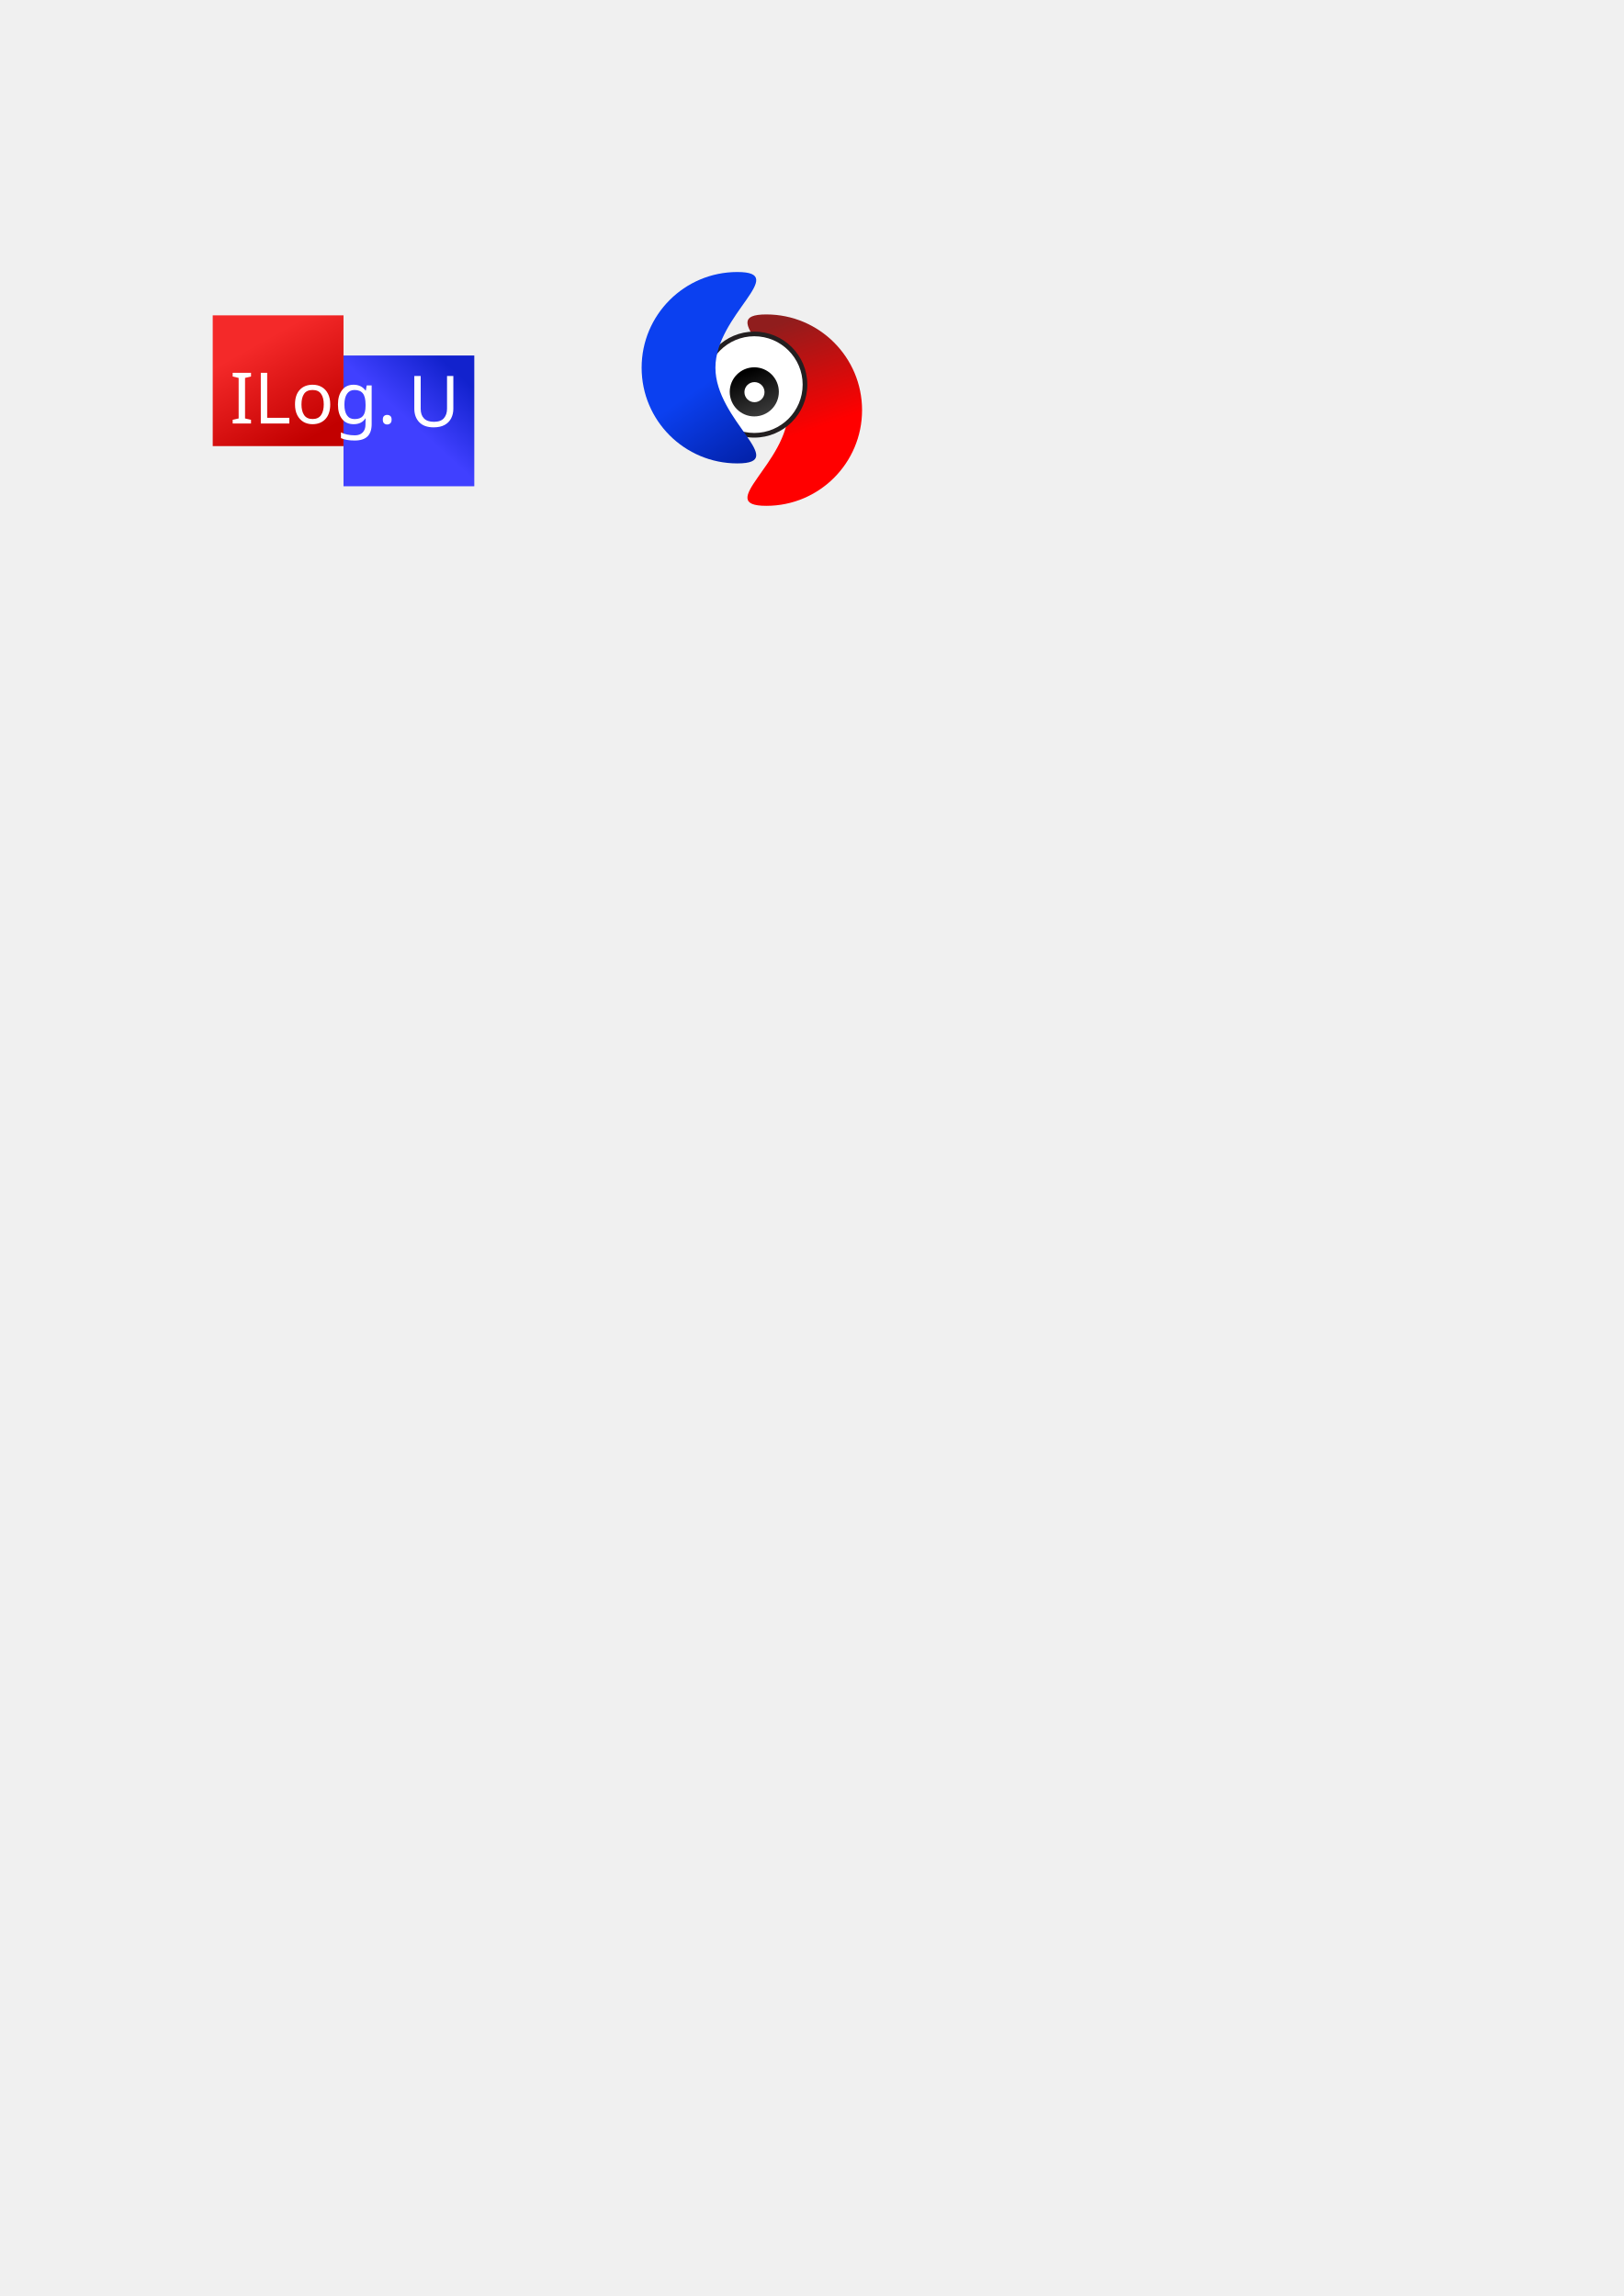
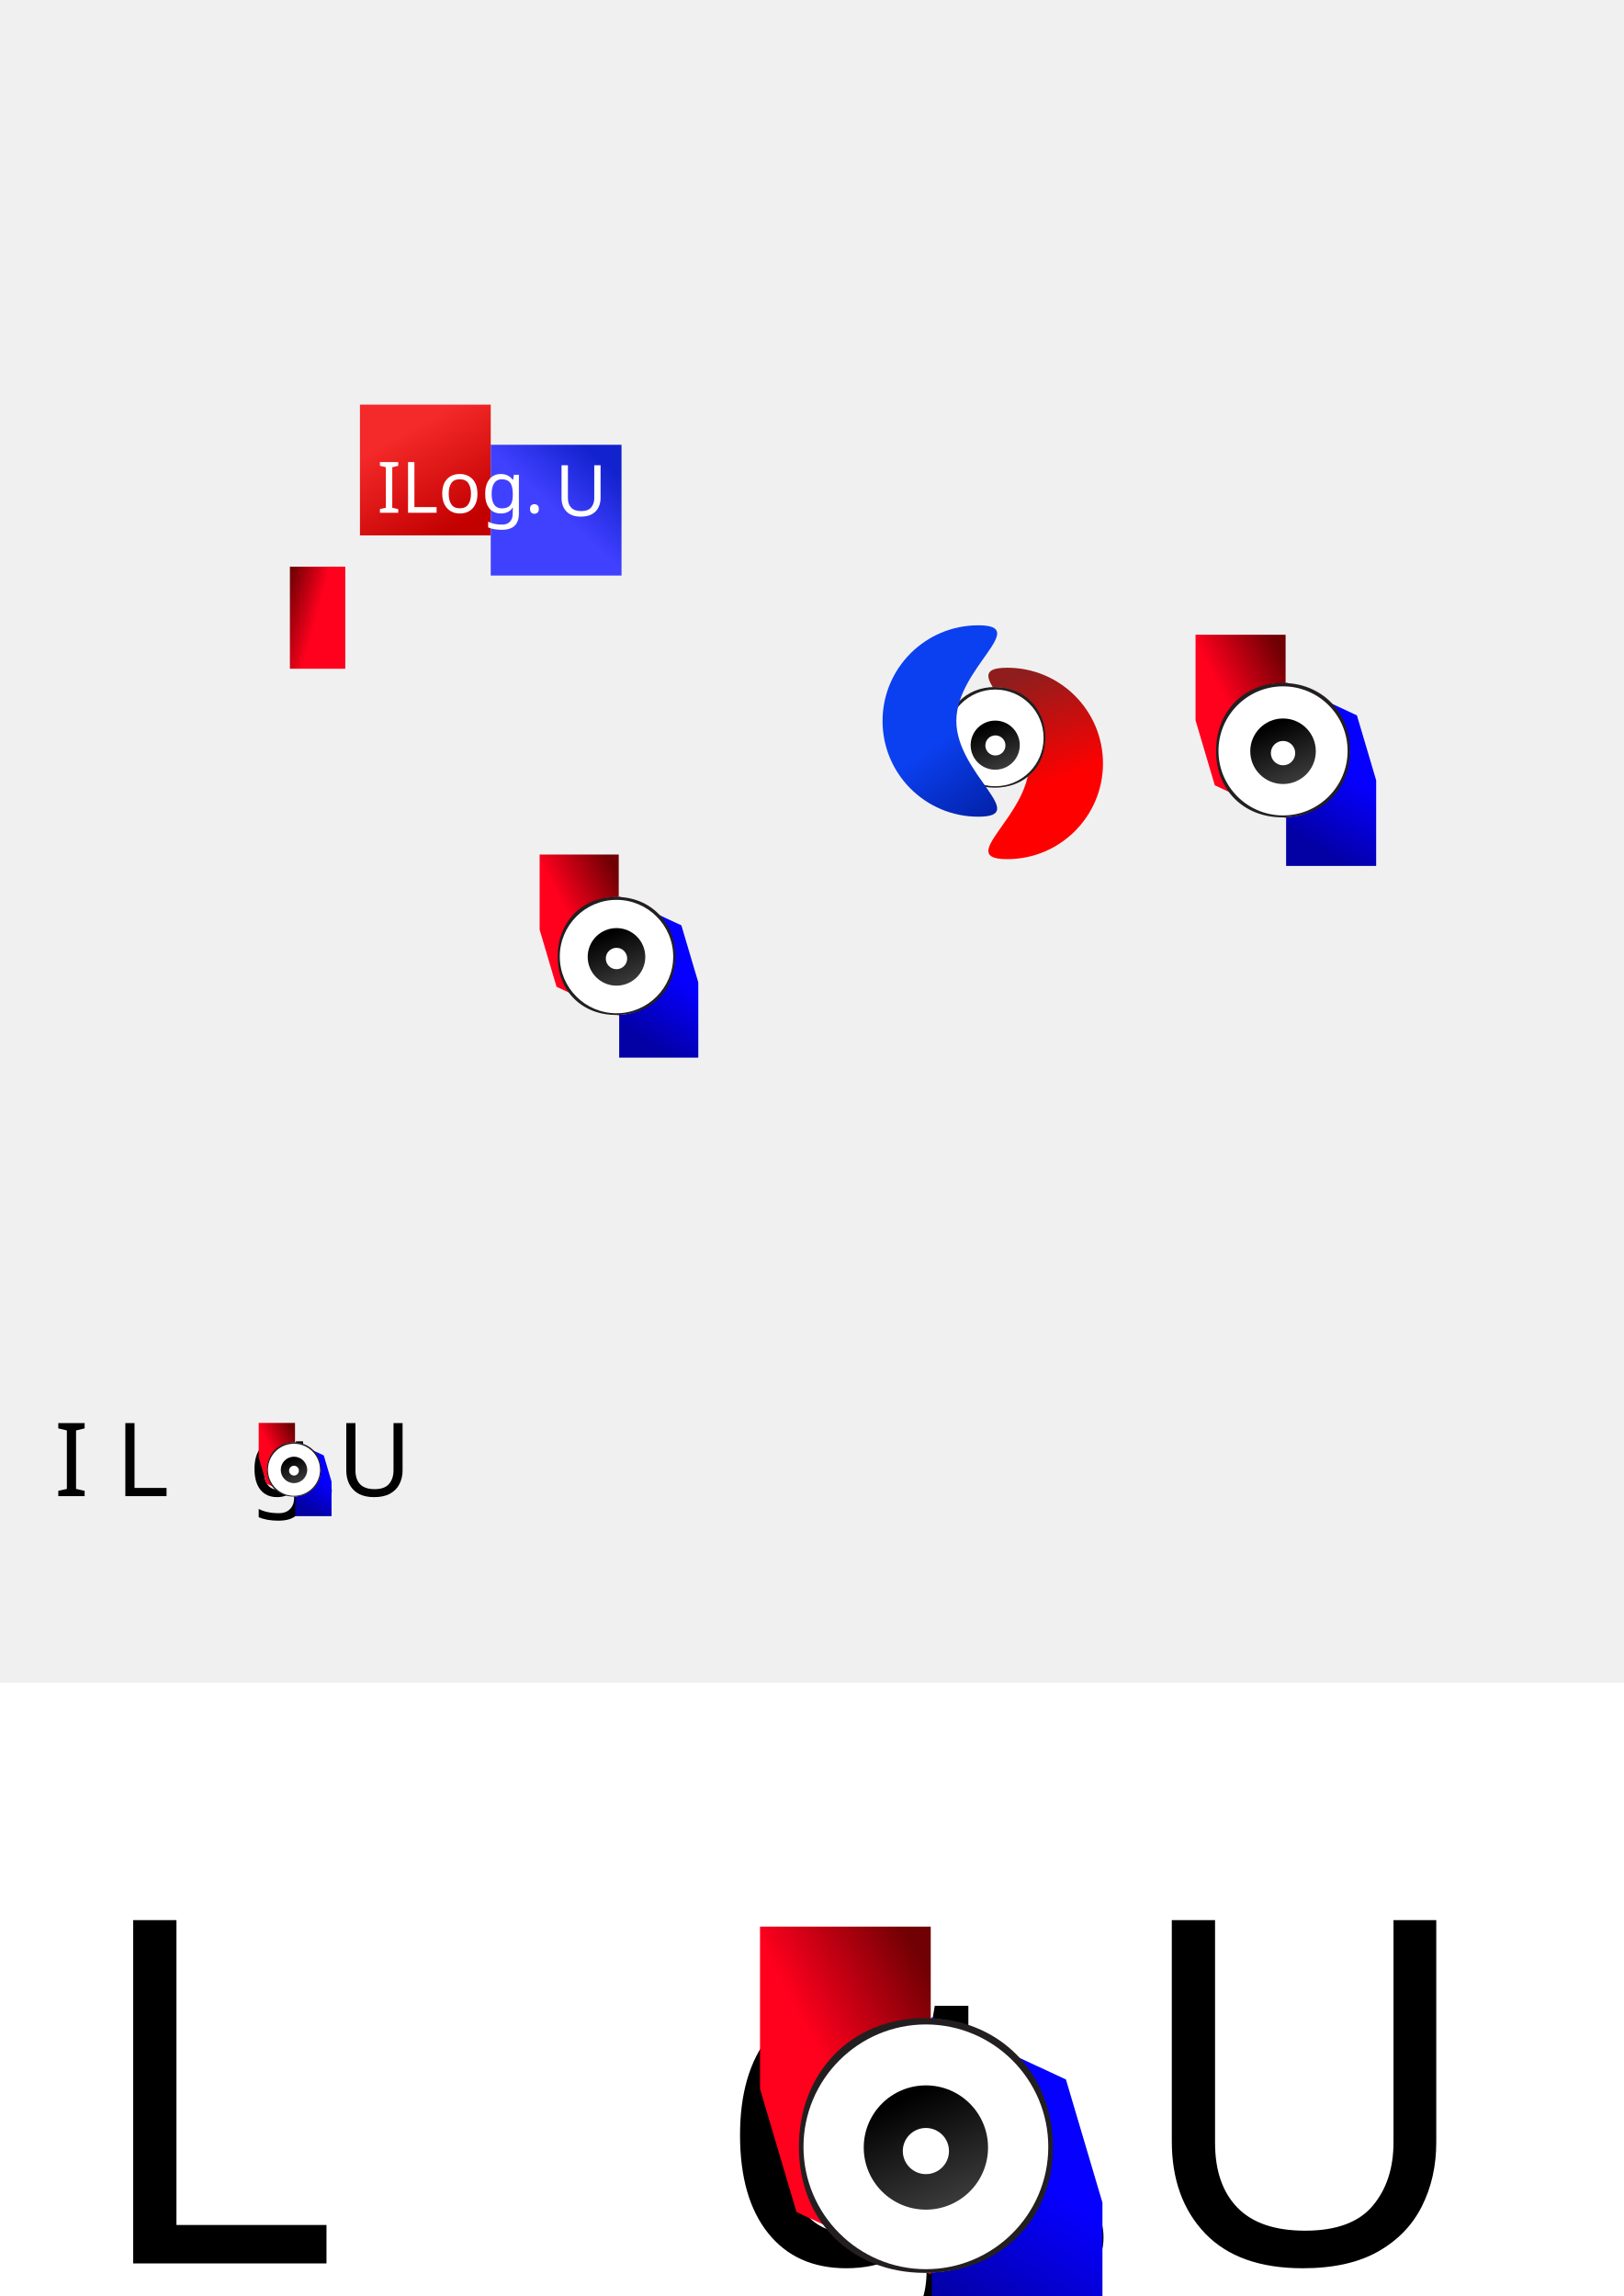
<svg xmlns="http://www.w3.org/2000/svg" xmlns:xlink="http://www.w3.org/1999/xlink" width="210mm" height="297mm" viewBox="0 0 210 297" version="1.1" id="svg8">
  <defs id="defs2">
+     <linearGradient id="linearGradient929">
+       <stop id="stop925" offset="0" style="stop-color:#ff001d;stop-opacity:1" />
+       <stop id="stop927" offset="1" style="stop-color:#710004;stop-opacity:1" />
+     </linearGradient>
+     <linearGradient id="linearGradient891">
+       <stop style="stop-color:#0600ff;stop-opacity:1" offset="0" id="stop887" />
+       <stop style="stop-color:#0300a4;stop-opacity:1" offset="1" id="stop889" />
+     </linearGradient>
    <linearGradient id="linearGradient1600">
      <stop style="stop-color:#000000;stop-opacity:1" offset="0" id="stop1596" />
      <stop style="stop-color:#3d3d3d;stop-opacity:1" offset="1" id="stop1598" />
    </linearGradient>
    <linearGradient id="linearGradient1576">
      <stop style="stop-color:#901d1d;stop-opacity:1" offset="0" id="stop1572" />
      <stop style="stop-color:#ff0000;stop-opacity:1" offset="1" id="stop1574" />
    </linearGradient>
    <linearGradient id="linearGradient1568">
      <stop style="stop-color:#0b40f0;stop-opacity:1" offset="0" id="stop1564" />
      <stop style="stop-color:#001893;stop-opacity:1" offset="1" id="stop1566" />
    </linearGradient>
    <linearGradient id="linearGradient896">
      <stop style="stop-color:#f42929;stop-opacity:1;" offset="0" id="stop892" />
      <stop style="stop-color:#c20000;stop-opacity:1" offset="1" id="stop894" />
    </linearGradient>
    <linearGradient id="linearGradient890">
      <stop style="stop-color:#4040ff;stop-opacity:1" offset="0" id="stop886" />
      <stop style="stop-color:#1222cd;stop-opacity:1" offset="1" id="stop888" />
    </linearGradient>
    <linearGradient xlink:href="#linearGradient890" id="linearGradient884" x1="133.709" y1="119.724" x2="151.379" y2="100.353" gradientUnits="userSpaceOnUse" gradientTransform="matrix(2.273408,0,0,2.273408,-139.5404,-144.6594)" />
    <linearGradient xlink:href="#linearGradient896" id="linearGradient898" x1="75.595" y1="89.769" x2="96.006" y2="126.433" gradientUnits="userSpaceOnUse" gradientTransform="matrix(2.273408,0,0,2.273408,-139.5404,-144.6594)" />
-     <linearGradient xlink:href="#linearGradient1568" id="linearGradient1570" x1="91.092" y1="49.468" x2="99.644" y2="62.083" gradientUnits="userSpaceOnUse" gradientTransform="translate(-0.6013559,0.6013569)" />
-     <linearGradient xlink:href="#linearGradient1576" id="linearGradient1578" x1="101.723" y1="41.814" x2="106.495" y2="55.374" gradientUnits="userSpaceOnUse" gradientTransform="translate(-0.3340846,-0.2004554)" />
+     <linearGradient xlink:href="#linearGradient1568" id="linearGradient1570" x1="91.092" y1="49.468" x2="99.644" y2="62.083" gradientUnits="userSpaceOnUse" gradientTransform="translate(30.55811,46.30191)" />
+     <linearGradient xlink:href="#linearGradient1576" id="linearGradient1578" x1="101.723" y1="41.814" x2="106.495" y2="55.374" gradientUnits="userSpaceOnUse" gradientTransform="translate(30.82538,45.5001)" />
    <linearGradient xlink:href="#linearGradient1600" id="linearGradient1602" x1="102.924" y1="10.014" x2="112.611" y2="33.457" gradientUnits="userSpaceOnUse" />
+     <linearGradient xlink:href="#linearGradient1600" id="linearGradient883" gradientUnits="userSpaceOnUse" x1="102.924" y1="10.014" x2="112.611" y2="33.457" gradientTransform="translate(0,-3.701292)" />
+     <linearGradient xlink:href="#linearGradient891" id="linearGradient893" x1="75.692" y1="90.828" x2="78.093" y2="97.969" gradientUnits="userSpaceOnUse" gradientTransform="matrix(-0.738044,0,0,1.376403,155.0822,62.85442)" />
+     <linearGradient gradientTransform="matrix(-0.5165563,0,0,0.8711732,81.02753,0.3560503)" xlink:href="#linearGradient929" id="linearGradient893-3" x1="76.146" y1="87.972" x2="83.871" y2="84.402" gradientUnits="userSpaceOnUse" />
+     <linearGradient xlink:href="#linearGradient929" id="linearGradient893-30" x1="76.839" y1="91.751" x2="83.065" y2="97.866" gradientUnits="userSpaceOnUse" gradientTransform="matrix(0.738044,0,0,-1.376403,30.62428,308.7974)" />
+     <linearGradient xlink:href="#linearGradient929" id="linearGradient893-30-9-1" x1="76.839" y1="91.751" x2="83.065" y2="97.866" gradientUnits="userSpaceOnUse" gradientTransform="matrix(0.3388409,0,0,-0.6319158,50.36097,201.6148)" />
+     <linearGradient xlink:href="#linearGradient891" id="linearGradient893-8-0" x1="75.692" y1="90.828" x2="78.093" y2="97.969" gradientUnits="userSpaceOnUse" gradientTransform="matrix(-0.3388409,0,0,0.6319158,107.5004,88.70075)" />
+     <linearGradient xlink:href="#linearGradient1600" id="linearGradient1129" gradientUnits="userSpaceOnUse" gradientTransform="translate(0,-3.701292)" x1="102.924" y1="10.014" x2="112.611" y2="33.457" />
+     <linearGradient xlink:href="#linearGradient929" id="linearGradient893-30-0" x1="76.839" y1="91.751" x2="83.065" y2="97.866" gradientUnits="userSpaceOnUse" gradientTransform="matrix(0.8401717,0,0,-1.566865,95.46532,237.0479)" />
+     <linearGradient xlink:href="#linearGradient891" id="linearGradient893-4" x1="75.692" y1="90.828" x2="78.093" y2="97.969" gradientUnits="userSpaceOnUse" gradientTransform="matrix(-0.8401717,0,0,1.566865,237.1453,-42.92776)" />
+     <linearGradient xlink:href="#linearGradient1600" id="linearGradient1251" gradientUnits="userSpaceOnUse" gradientTransform="translate(0,-3.701292)" x1="102.924" y1="10.014" x2="112.611" y2="33.457" />
+     <linearGradient xlink:href="#linearGradient929" id="linearGradient893-30-00" x1="76.839" y1="91.751" x2="83.065" y2="97.866" gradientUnits="userSpaceOnUse" gradientTransform="matrix(0.738044,0,0,-1.376403,17.82452,246.6447)" />
+     <linearGradient xlink:href="#linearGradient891" id="linearGradient893-9" x1="75.692" y1="90.828" x2="78.093" y2="97.969" gradientUnits="userSpaceOnUse" gradientTransform="matrix(-0.738044,0,0,1.376403,142.2825,0.7016776)" />
+     <linearGradient xlink:href="#linearGradient1600" id="linearGradient1321" gradientUnits="userSpaceOnUse" gradientTransform="translate(0,-3.701292)" x1="102.924" y1="10.014" x2="112.611" y2="33.457" />
+     <linearGradient xlink:href="#linearGradient891" id="linearGradient1407" gradientUnits="userSpaceOnUse" gradientTransform="matrix(-0.3388409,0,0,0.6319158,107.5004,88.70075)" x1="75.692" y1="90.828" x2="78.093" y2="97.969" />
+     <linearGradient xlink:href="#linearGradient929" id="linearGradient1409" gradientUnits="userSpaceOnUse" gradientTransform="matrix(0.3388409,0,0,-0.6319158,50.36097,201.6148)" x1="76.839" y1="91.751" x2="83.065" y2="97.866" />
+     <linearGradient xlink:href="#linearGradient1600" id="linearGradient1411" gradientUnits="userSpaceOnUse" gradientTransform="translate(0,-3.701292)" x1="102.924" y1="10.014" x2="112.611" y2="33.457" />
  </defs>
  <g id="layer1">
-     <g id="g958" transform="matrix(0.1474465,0,0,0.1474465,28.63929,35.64088)">
+     <g id="g958" transform="matrix(0.1474465,0,0,0.1474465,47.68057,47.19017)">
      <rect style="fill:url(#linearGradient898);fill-opacity:1;stroke-width:6.793" id="rect838" width="114.716" height="114.716" x="-7.639" y="34.933" />
      <rect style="fill:url(#linearGradient884);fill-opacity:1;stroke-width:6.793" id="rect838-6" width="114.716" height="114.716" x="107.077" y="70.164" />
      <text xml:space="preserve" style="font-style:normal;font-weight:normal;font-size:62.258px;line-height:1.25;font-family:sans-serif;fill:#ffffff;fill-opacity:1;stroke:none;stroke-width:1.556" x="7.377" y="129.803" id="text851">
        <tspan id="tspan849" x="7.377" y="129.803" style="fill:#ffffff;stroke-width:1.556">ILog.</tspan>
      </text>
      <text xml:space="preserve" style="font-style:normal;font-weight:normal;font-size:62.258px;line-height:1.25;font-family:sans-serif;fill:#000000;fill-opacity:1;stroke:none;stroke-width:0.265" x="163.569" y="132.566" id="text940">
        <tspan id="tspan938" x="163.569" y="132.566" style="font-size:62.258px;fill:#ffffff;stroke-width:0.265">U</tspan>
      </text>
    </g>
-     <path id="path960" style="fill:url(#linearGradient1578);fill-opacity:1;stroke-width:4.465" d="m 99.115,40.674 c 6.837,0 12.379,5.542 12.379,12.379 0,6.837 -5.542,12.379 -12.379,12.379 -6.837,0 2.835,-5.542 2.835,-12.379 0,-6.837 -9.671,-12.379 -2.835,-12.379 z" />
-     <g id="g1533-4" transform="matrix(0.2438628,0,0,0.2438628,71.47365,45.65552)">
-       <path d="m 133.838,16.793 c 0,14.851 -12.036,26.886 -26.883,26.886 -14.847,0 -26.883,-12.035 -26.883,-26.886 0,-14.846 12.036,-26.882 26.883,-26.882 14.847,0 26.883,12.035 26.883,26.882" fill="#ffffff" id="path1071-5-9" style="stroke-width:0.265" />
-       <path d="m 106.955,-8.856 c -14.143,0 -25.649,11.505 -25.649,25.651 0,14.142 11.506,25.647 25.649,25.647 14.143,0 25.649,-11.505 25.649,-25.647 0,-14.146 -11.506,-25.651 -25.649,-25.651 z m 0,53.767 c -15.504,0 -28.119,-12.613 -28.119,-28.116 0,-15.507 12.614,-28.12 28.119,-28.12 15.504,0 28.118,12.613 28.118,28.12 0,15.504 -12.613,28.116 -28.118,28.116" fill="#231f20" id="path1075-0-8" style="stroke-width:0.265" />
-       <path d="m 119.979,20.641 c 0,7.191 -5.831,13.024 -13.024,13.024 -7.193,0 -13.024,-5.833 -13.024,-13.024 0,-7.192 5.831,-13.024 13.024,-13.024 7.193,0 13.024,5.833 13.024,13.024" fill="#231f20" id="path1077-3-9" style="stroke-width:0.265;fill-opacity:1;fill:url(#linearGradient1602)" />
-       <path d="m 112.381,20.794 c 0,2.945 -2.386,5.332 -5.33,5.332 -2.944,0 -5.33,-2.387 -5.33,-5.332 0,-2.942 2.386,-5.328 5.33,-5.328 2.944,0 5.33,2.387 5.33,5.328" fill="#ffffff" id="path1079-9-1" style="stroke-width:0.265" />
+     <path id="path960" style="fill:url(#linearGradient1578);fill-opacity:1;stroke-width:4.465" d="m 130.274,86.375 c 6.837,0 12.379,5.542 12.379,12.379 0,6.837 -5.542,12.379 -12.379,12.379 -6.837,0 2.835,-5.542 2.835,-12.379 0,-6.837 -9.671,-12.379 -2.835,-12.379 z" />
+     <g id="g1533-4" transform="matrix(0.2438628,0,0,0.2438628,102.6331,91.35607)">
+       <path d="m 133.367,16.887 c 0,14.851 -11.565,26.792 -26.412,26.792 -14.847,0 -26.883,-12.035 -26.883,-26.886 0,-14.846 12.036,-26.882 26.883,-26.882 14.847,0 26.224,12.035 26.224,26.882" id="path1071-5-9" style="fill:#ffffff;stroke-width:0.265" />
+       <path d="m 106.955,-8.856 c -14.143,0 -25.649,11.505 -25.649,25.651 0,14.142 11.506,25.647 25.649,25.647 14.143,0 25.649,-11.505 25.649,-25.647 0,-14.146 -11.506,-25.651 -25.649,-25.651 z m -0.188,52.073 c -15.504,0 -26.425,-10.919 -26.425,-26.422 0,-15.507 10.92,-26.991 26.425,-26.991 15.504,0 26.8,11.483 26.8,26.991 0,15.504 -11.296,26.422 -26.8,26.422" id="path1075-0-8" style="fill:#231f20;stroke:none;stroke-width:0.265;stroke-opacity:1" />
+       <path d="m 119.979,20.641 c 0,7.191 -5.831,13.024 -13.024,13.024 -7.193,0 -13.024,-5.833 -13.024,-13.024 0,-7.192 5.831,-13.024 13.024,-13.024 7.193,0 13.024,5.833 13.024,13.024" id="path1077-3-9" style="fill:url(#linearGradient1602);fill-opacity:1;stroke-width:0.265" />
+       <path d="m 112.381,20.794 c 0,2.945 -2.386,5.332 -5.33,5.332 -2.944,0 -5.33,-2.387 -5.33,-5.332 0,-2.942 2.386,-5.328 5.33,-5.328 2.944,0 5.33,2.387 5.33,5.328" id="path1079-9-1" style="fill:#ffffff;stroke-width:0.265" />
    </g>
-     <path id="path960-3" style="fill:url(#linearGradient1570);fill-opacity:1;stroke-width:4.465" d="m 95.363,59.944 c -6.837,0 -12.379,-5.542 -12.379,-12.379 -10e-7,-6.837 5.542,-12.379 12.379,-12.379 6.837,0 -2.835,5.542 -2.835,12.379 0,6.837 9.671,12.379 2.835,12.379 z" />
+     <path id="path960-3" style="fill:url(#linearGradient1570);fill-opacity:1;stroke-width:4.465" d="m 126.523,105.644 c -6.837,0 -12.379,-5.542 -12.379,-12.379 0,-6.837 5.542,-12.379 12.379,-12.379 6.837,0 -2.835,5.542 -2.835,12.379 0,6.837 9.671,12.379 2.835,12.379 z" />
+     <path style="fill:url(#linearGradient893-3);fill-opacity:1;fill-rule:evenodd;stroke:none;stroke-width:0.671;stroke-opacity:1" d="m 44.655,73.307 h -7.161 v 7.518 5.678 h 7.161 v -6.158 z" id="rect846-7" />
+     <g id="g1339" transform="matrix(6.770081,0,0,6.870226,-488.0839,-787.4085)">
+       <path id="rect846" d="m 100.926,181.852 -8.044,-3.74 v 11.878 8.972 H 103.114 v -9.73 z" style="fill:url(#linearGradient893);fill-opacity:1;fill-rule:evenodd;stroke:none;stroke-width:1.008;stroke-opacity:1" />
+       <path id="rect846-1" d="m 84.78,189.8 8.044,3.74 v -11.878 -8.972 h -10.231 v 9.73 z" style="fill:url(#linearGradient893-30);fill-opacity:1;fill-rule:evenodd;stroke:none;stroke-width:1.008;stroke-opacity:1" />
+       <g transform="matrix(0.2859518,0,0,0.2859518,61.94886,181.086)" id="g1533-4-4">
+         <path style="fill:#ffffff;stroke-width:0.265" id="path1071-5-9-2" d="m 133.367,16.887 c 0,14.851 -11.565,26.268 -26.412,26.268 -14.847,0 -26.36,-11.424 -26.36,-26.275 0,-14.846 11.512,-26.969 26.36,-26.969 14.847,0 26.224,12.035 26.224,26.882" />
+         <path style="fill:#231f20;stroke:none;stroke-width:0.265;stroke-opacity:1" id="path1075-0-8-7" d="m 106.955,-8.856 c -14.143,0 -25.649,11.505 -25.649,25.651 0,14.142 11.506,25.647 25.649,25.647 14.143,0 25.649,-11.505 25.649,-25.647 0,-14.146 -11.506,-25.651 -25.649,-25.651 z m -0.188,52.073 c -15.504,0 -26.425,-10.919 -26.425,-26.422 0,-15.507 10.92,-26.991 26.425,-26.991 15.504,0 26.8,11.483 26.8,26.991 0,15.504 -11.296,26.422 -26.8,26.422" />
+         <path style="fill:url(#linearGradient883);fill-opacity:1;stroke-width:0.265" id="path1077-3-9-4" d="m 119.979,16.939 c 0,7.191 -5.831,13.024 -13.024,13.024 -7.193,0 -13.024,-5.833 -13.024,-13.024 0,-7.192 5.831,-13.024 13.024,-13.024 7.193,0 13.024,5.833 13.024,13.024" />
+         <path style="fill:#ffffff;stroke-width:0.24" id="path1079-9-1-0" d="m 111.792,17.678 c 0,2.673 -2.165,4.838 -4.837,4.838 -2.671,0 -4.837,-2.166 -4.837,-4.838 0,-2.669 2.165,-4.835 4.837,-4.835 2.671,0 4.837,2.166 4.837,4.835" />
+       </g>
+     </g>
+     <text xml:space="preserve" style="font-style:normal;font-variant:normal;font-weight:normal;font-stretch:normal;font-size:16.933px;line-height:1.25;font-family:sans-serif;-inkscape-font-specification:'sans-serif, Normal';font-variant-ligatures:normal;font-variant-caps:normal;font-variant-numeric:normal;font-feature-settings:normal;text-align:center;letter-spacing:0px;word-spacing:0px;writing-mode:lr-tb;text-anchor:middle;fill:#000000;fill-opacity:1;stroke:none;stroke-width:0.265" x="41.144" y="193.535" id="text980">
+       <tspan id="tspan978" x="41.144" y="193.535" style="font-style:normal;font-variant:normal;font-weight:normal;font-stretch:normal;font-size:13.229px;font-family:'Ainslie Slab W01 t';-inkscape-font-specification:'Ainslie Slab W01 t';stroke-width:0.265">I L   g.U</tspan>
+     </text>
+     <g id="g1260" transform="translate(-40.76118,44.93535)">
+       <path id="rect846-6-2" d="m 82.637,143.333 -3.693,-1.717 v 5.453 4.119 h 4.697 v -4.467 z" style="fill:url(#linearGradient893-8-0);fill-opacity:1;fill-rule:evenodd;stroke:none;stroke-width:0.463;stroke-opacity:1" />
+       <path id="rect846-1-4-5" d="m 75.224,146.982 3.693,1.717 v -5.453 -4.119 h -4.697 v 4.467 z" style="fill:url(#linearGradient893-30-9-1);fill-opacity:1;fill-rule:evenodd;stroke:none;stroke-width:0.463;stroke-opacity:1" />
+       <g transform="matrix(0.1312824,0,0,0.1312824,64.74228,142.9816)" id="g1533-4-4-3-7">
+         <path style="fill:#ffffff;stroke-width:0.265" id="path1071-5-9-2-3-3" d="m 133.367,16.887 c 0,14.851 -11.565,26.268 -26.412,26.268 -14.847,0 -26.36,-11.424 -26.36,-26.275 0,-14.846 11.512,-26.969 26.36,-26.969 14.847,0 26.224,12.035 26.224,26.882" />
+         <path style="fill:#231f20;stroke:none;stroke-width:0.265;stroke-opacity:1" id="path1075-0-8-7-6-5" d="m 106.955,-8.856 c -14.143,0 -25.649,11.505 -25.649,25.651 0,14.142 11.506,25.647 25.649,25.647 14.143,0 25.649,-11.505 25.649,-25.647 0,-14.146 -11.506,-25.651 -25.649,-25.651 z m -0.188,52.073 c -15.504,0 -26.425,-10.919 -26.425,-26.422 0,-15.507 10.92,-26.991 26.425,-26.991 15.504,0 26.8,11.483 26.8,26.991 0,15.504 -11.296,26.422 -26.8,26.422" />
+         <path style="fill:url(#linearGradient1129);fill-opacity:1;stroke-width:0.265" id="path1077-3-9-4-9-0" d="m 119.979,16.939 c 0,7.191 -5.831,13.024 -13.024,13.024 -7.193,0 -13.024,-5.833 -13.024,-13.024 0,-7.192 5.831,-13.024 13.024,-13.024 7.193,0 13.024,5.833 13.024,13.024" />
+         <path style="fill:#ffffff;stroke-width:0.24" id="path1079-9-1-0-0-1" d="m 111.792,17.678 c 0,2.673 -2.165,4.838 -4.837,4.838 -2.671,0 -4.837,-2.166 -4.837,-4.838 0,-2.669 2.165,-4.835 4.837,-4.835 2.671,0 4.837,2.166 4.837,4.835" />
+       </g>
+     </g>
+     <path style="fill:url(#linearGradient893-4);fill-opacity:1;fill-rule:evenodd;stroke:none;stroke-width:1.147;stroke-opacity:1" d="m 175.495,92.536 -9.157,-4.257 v 13.521 10.213 h 11.647 V 100.937 Z" id="rect846-0" />
+     <path style="fill:url(#linearGradient893-30-0);fill-opacity:1;fill-rule:evenodd;stroke:none;stroke-width:1.147;stroke-opacity:1" d="m 157.115,101.584 9.157,4.257 V 92.32 82.107 h -11.647 v 11.076 z" id="rect846-1-5" />
+     <g id="g1533-4-4-1" transform="matrix(0.3255207,0,0,0.3255207,131.1245,91.66424)">
+       <path d="m 133.367,16.887 c 0,14.851 -11.565,26.268 -26.412,26.268 -14.847,0 -26.36,-11.424 -26.36,-26.275 0,-14.846 11.512,-26.969 26.36,-26.969 14.847,0 26.224,12.035 26.224,26.882" id="path1071-5-9-2-3" style="fill:#ffffff;stroke-width:0.265" />
+       <path d="m 106.955,-8.856 c -14.143,0 -25.649,11.505 -25.649,25.651 0,14.142 11.506,25.647 25.649,25.647 14.143,0 25.649,-11.505 25.649,-25.647 0,-14.146 -11.506,-25.651 -25.649,-25.651 z m -0.188,52.073 c -15.504,0 -26.425,-10.919 -26.425,-26.422 0,-15.507 10.92,-26.991 26.425,-26.991 15.504,0 26.8,11.483 26.8,26.991 0,15.504 -11.296,26.422 -26.8,26.422" id="path1075-0-8-7-0" style="fill:#231f20;stroke:none;stroke-width:0.265;stroke-opacity:1" />
+       <path d="m 119.979,16.939 c 0,7.191 -5.831,13.024 -13.024,13.024 -7.193,0 -13.024,-5.833 -13.024,-13.024 0,-7.192 5.831,-13.024 13.024,-13.024 7.193,0 13.024,5.833 13.024,13.024" id="path1077-3-9-4-1" style="fill:url(#linearGradient1251);fill-opacity:1;stroke-width:0.265" />
+       <path d="m 111.792,17.678 c 0,2.673 -2.165,4.838 -4.837,4.838 -2.671,0 -4.837,-2.166 -4.837,-4.838 0,-2.669 2.165,-4.835 4.837,-4.835 2.671,0 4.837,2.166 4.837,4.835" id="path1079-9-1-0-9" style="fill:#ffffff;stroke-width:0.24" />
+     </g>
+     <g id="g1330">
+       <path id="rect846-4" d="m 88.126,119.699 -8.044,-3.74 v 11.878 8.972 h 10.231 v -9.73 z" style="fill:url(#linearGradient893-9);fill-opacity:1;fill-rule:evenodd;stroke:none;stroke-width:1.008;stroke-opacity:1" />
+       <path id="rect846-1-9" d="m 71.98,127.647 8.044,3.74 v -11.878 -8.972 h -10.231 v 9.73 z" style="fill:url(#linearGradient893-30-00);fill-opacity:1;fill-rule:evenodd;stroke:none;stroke-width:1.008;stroke-opacity:1" />
+       <g transform="matrix(0.2859518,0,0,0.2859518,49.14909,118.9332)" id="g1533-4-4-3">
+         <path style="fill:#ffffff;stroke-width:0.265" id="path1071-5-9-2-38" d="m 133.367,16.887 c 0,14.851 -11.565,26.268 -26.412,26.268 -14.847,0 -26.36,-11.424 -26.36,-26.275 0,-14.846 11.512,-26.969 26.36,-26.969 14.847,0 26.224,12.035 26.224,26.882" />
+         <path style="fill:#231f20;stroke:none;stroke-width:0.265;stroke-opacity:1" id="path1075-0-8-7-03" d="m 106.955,-8.856 c -14.143,0 -25.649,11.505 -25.649,25.651 0,14.142 11.506,25.647 25.649,25.647 14.143,0 25.649,-11.505 25.649,-25.647 0,-14.146 -11.506,-25.651 -25.649,-25.651 z m -0.188,52.073 c -15.504,0 -26.425,-10.919 -26.425,-26.422 0,-15.507 10.92,-26.991 26.425,-26.991 15.504,0 26.8,11.483 26.8,26.991 0,15.504 -11.296,26.422 -26.8,26.422" />
+         <path style="fill:url(#linearGradient1321);fill-opacity:1;stroke-width:0.265" id="path1077-3-9-4-7" d="m 119.979,16.939 c 0,7.191 -5.831,13.024 -13.024,13.024 -7.193,0 -13.024,-5.833 -13.024,-13.024 0,-7.192 5.831,-13.024 13.024,-13.024 7.193,0 13.024,5.833 13.024,13.024" />
+         <path style="fill:#ffffff;stroke-width:0.24" id="path1079-9-1-0-1" d="m 111.792,17.678 c 0,2.673 -2.165,4.838 -4.837,4.838 -2.671,0 -4.837,-2.166 -4.837,-4.838 0,-2.669 2.165,-4.835 4.837,-4.835 2.671,0 4.837,2.166 4.837,4.835" />
+       </g>
+     </g>
+     <rect style="fill:#ffffff;fill-opacity:1;fill-rule:evenodd;stroke:none;stroke-width:0.509;stroke-miterlimit:4;stroke-dasharray:none;stroke-opacity:1" id="rect1413" width="294.737" height="117.51" x="-14.689" y="217.681" />
+     <text xml:space="preserve" style="font-style:normal;font-variant:normal;font-weight:normal;font-stretch:normal;font-size:79.601px;line-height:1.25;font-family:sans-serif;-inkscape-font-specification:'sans-serif, Normal';font-variant-ligatures:normal;font-variant-caps:normal;font-variant-numeric:normal;font-feature-settings:normal;text-align:center;letter-spacing:0px;word-spacing:0px;writing-mode:lr-tb;text-anchor:middle;fill:#000000;fill-opacity:1;stroke:none;stroke-width:1.244" x="134.422" y="292.786" id="text980-7">
+       <tspan id="tspan978-4" x="134.422" y="292.786" style="font-style:normal;font-variant:normal;font-weight:normal;font-stretch:normal;font-size:62.188px;font-family:'Ainslie Slab W01 t';-inkscape-font-specification:'Ainslie Slab W01 t';stroke-width:1.244">I L   g.U</tspan>
+     </text>
+     <g id="g1260-5" transform="matrix(4.700841,0,0,4.700841,-250.6002,-404.7947)">
+       <path id="rect846-6-2-9" d="m 82.637,143.333 -3.693,-1.717 v 5.453 4.119 h 4.697 v -4.467 z" style="fill:url(#linearGradient1407);fill-opacity:1;fill-rule:evenodd;stroke:none;stroke-width:0.463;stroke-opacity:1" />
+       <path id="rect846-1-4-5-6" d="m 75.224,146.982 3.693,1.717 v -5.453 -4.119 h -4.697 v 4.467 z" style="fill:url(#linearGradient1409);fill-opacity:1;fill-rule:evenodd;stroke:none;stroke-width:0.463;stroke-opacity:1" />
+       <g transform="matrix(0.1312824,0,0,0.1312824,64.74228,142.9816)" id="g1533-4-4-3-7-4">
+         <path style="fill:#ffffff;stroke-width:0.265" id="path1071-5-9-2-3-3-9" d="m 133.367,16.887 c 0,14.851 -11.565,26.268 -26.412,26.268 -14.847,0 -26.36,-11.424 -26.36,-26.275 0,-14.846 11.512,-26.969 26.36,-26.969 14.847,0 26.224,12.035 26.224,26.882" />
+         <path style="fill:#231f20;stroke:none;stroke-width:0.265;stroke-opacity:1" id="path1075-0-8-7-6-5-0" d="m 106.955,-8.856 c -14.143,0 -25.649,11.505 -25.649,25.651 0,14.142 11.506,25.647 25.649,25.647 14.143,0 25.649,-11.505 25.649,-25.647 0,-14.146 -11.506,-25.651 -25.649,-25.651 z m -0.188,52.073 c -15.504,0 -26.425,-10.919 -26.425,-26.422 0,-15.507 10.92,-26.991 26.425,-26.991 15.504,0 26.8,11.483 26.8,26.991 0,15.504 -11.296,26.422 -26.8,26.422" />
+         <path style="fill:url(#linearGradient1411);fill-opacity:1;stroke-width:0.265" id="path1077-3-9-4-9-0-4" d="m 119.979,16.939 c 0,7.191 -5.831,13.024 -13.024,13.024 -7.193,0 -13.024,-5.833 -13.024,-13.024 0,-7.192 5.831,-13.024 13.024,-13.024 7.193,0 13.024,5.833 13.024,13.024" />
+         <path style="fill:#ffffff;stroke-width:0.24" id="path1079-9-1-0-0-1-1" d="m 111.792,17.678 c 0,2.673 -2.165,4.838 -4.837,4.838 -2.671,0 -4.837,-2.166 -4.837,-4.838 0,-2.669 2.165,-4.835 4.837,-4.835 2.671,0 4.837,2.166 4.837,4.835" />
+       </g>
+     </g>
  </g>
</svg>
